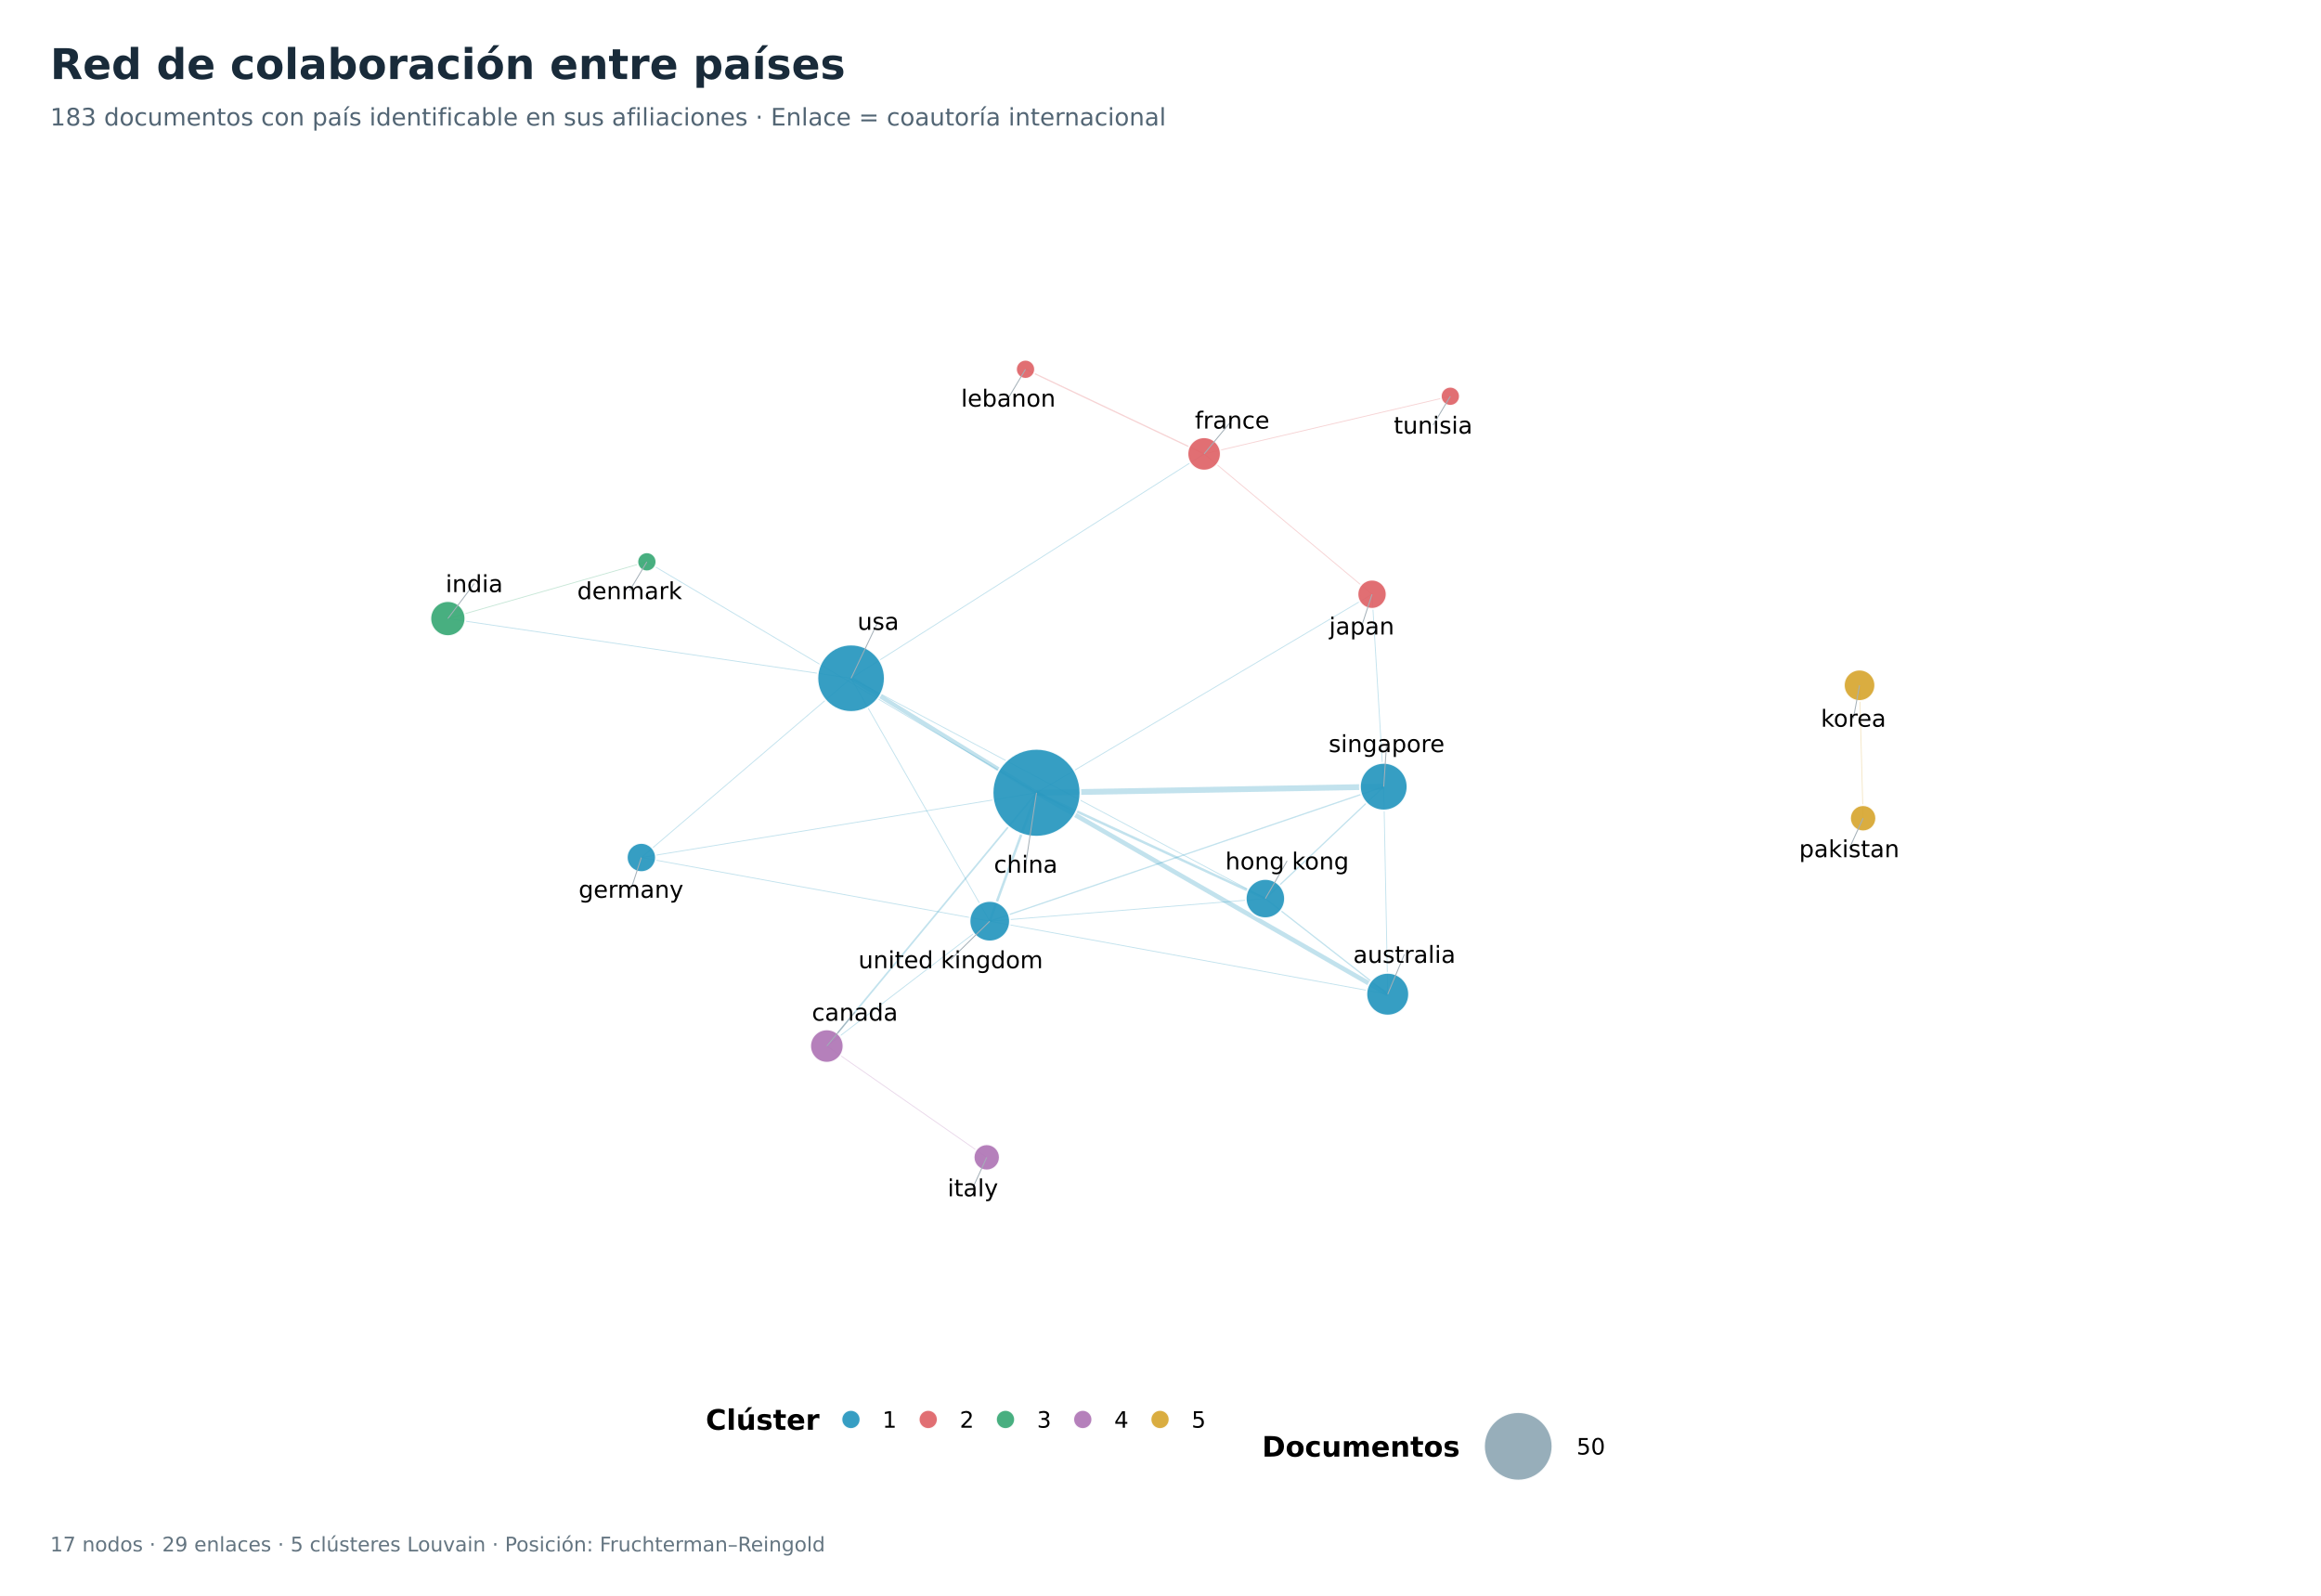
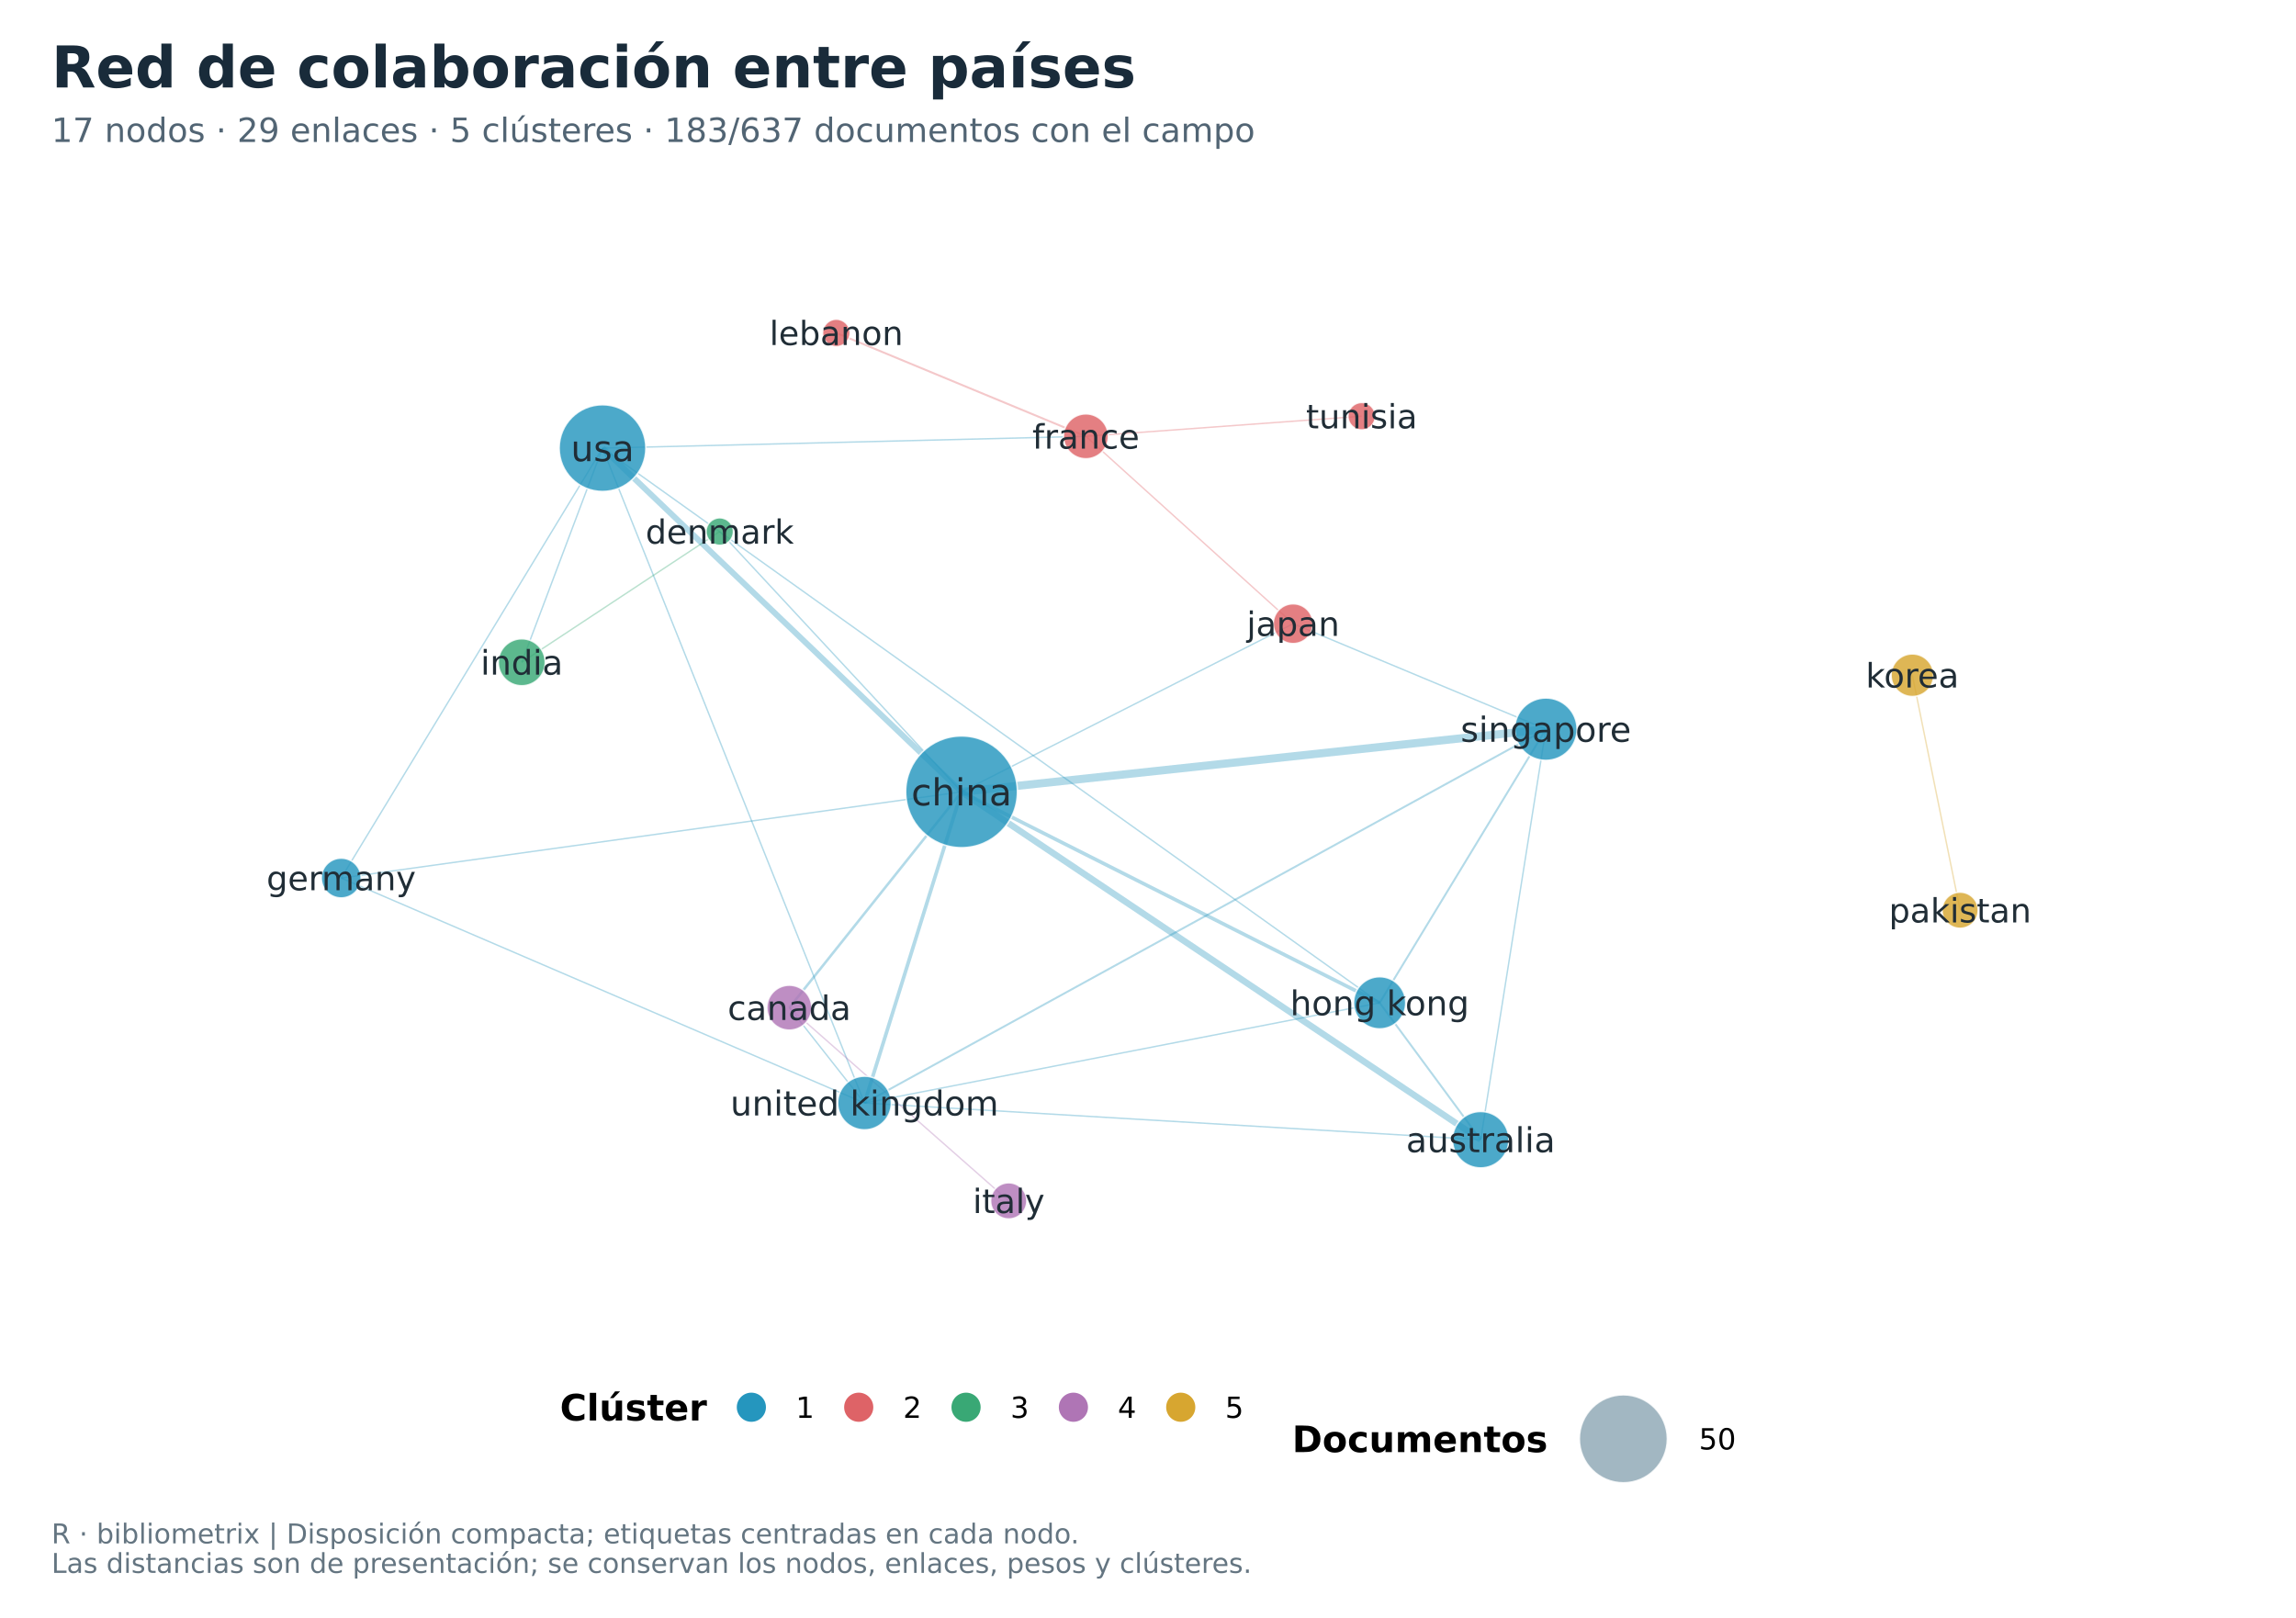
- <svg xmlns="http://www.w3.org/2000/svg" width="1152.00pt" height="792.00pt" viewBox="0 0 1152.00 792.00">
+ <svg xmlns="http://www.w3.org/2000/svg" width="756.00pt" height="532.80pt" viewBox="0 0 756.00 532.80">
  <g class="svglite">
    <defs>
      <style type="text/css">
    .svglite line, .svglite polyline, .svglite polygon, .svglite path, .svglite rect, .svglite circle {
      fill: none;
      stroke: #000000;
      stroke-linecap: round;
      stroke-linejoin: round;
      stroke-miterlimit: 10.00;
    }
    .svglite text {
      white-space: pre;
    }
    .svglite g.glyphgroup path {
      fill: inherit;
      stroke: none;
    }
  </style>
    </defs>
    <rect width="100%" height="100%" style="stroke: none; fill: #FFFFFF;" />
    <defs>
-       <clipPath id="cpMC4wMHwxMTUyLjAwfDAuMDB8NzkyLjAw">
-         <rect x="0.00" y="0.00" width="1152.00" height="792.00" />
+       <clipPath id="cpMC4wMHw3NTYuMDB8MC4wMHw1MzIuODA=">
+         <rect x="0.00" y="0.00" width="756.00" height="532.80" />
      </clipPath>
    </defs>
-     <g clip-path="url(#cpMC4wMHwxMTUyLjAwfDAuMDB8NzkyLjAw)">
-       <rect x="0.00" y="0.00" width="1152.00" height="792.00" style="stroke-width: 1.36; stroke: none; fill: #FFFFFF;" />
-       <line x1="514.45" y1="393.46" x2="422.43" y2="336.63" style="stroke-width: 2.06; stroke: #2596BE; stroke-opacity: 0.28; stroke-linecap: butt;" />
-       <line x1="514.45" y1="393.46" x2="686.79" y2="390.44" style="stroke-width: 2.88; stroke: #2596BE; stroke-opacity: 0.28; stroke-linecap: butt;" />
-       <line x1="514.45" y1="393.46" x2="688.78" y2="493.43" style="stroke-width: 2.27; stroke: #2596BE; stroke-opacity: 0.28; stroke-linecap: butt;" />
-       <line x1="514.45" y1="393.46" x2="491.25" y2="457.20" style="stroke-width: 1.24; stroke: #2596BE; stroke-opacity: 0.28; stroke-linecap: butt;" />
-       <line x1="514.45" y1="393.46" x2="628.05" y2="445.98" style="stroke-width: 1.24; stroke: #2596BE; stroke-opacity: 0.28; stroke-linecap: butt;" />
-       <line x1="514.45" y1="393.46" x2="410.39" y2="519.17" style="stroke-width: 0.84; stroke: #2596BE; stroke-opacity: 0.28; stroke-linecap: butt;" />
-       <line x1="514.45" y1="393.46" x2="318.33" y2="425.60" style="stroke-width: 0.43; stroke: #2596BE; stroke-opacity: 0.28; stroke-linecap: butt;" />
-       <line x1="514.45" y1="393.46" x2="681.00" y2="294.93" style="stroke-width: 0.43; stroke: #2596BE; stroke-opacity: 0.28; stroke-linecap: butt;" />
-       <line x1="514.45" y1="393.46" x2="321.07" y2="278.84" style="stroke-width: 0.43; stroke: #2596BE; stroke-opacity: 0.28; stroke-linecap: butt;" />
-       <line x1="422.43" y1="336.63" x2="491.25" y2="457.20" style="stroke-width: 0.43; stroke: #2596BE; stroke-opacity: 0.28; stroke-linecap: butt;" />
-       <line x1="422.43" y1="336.63" x2="628.05" y2="445.98" style="stroke-width: 0.43; stroke: #2596BE; stroke-opacity: 0.28; stroke-linecap: butt;" />
-       <line x1="422.43" y1="336.63" x2="222.29" y2="307.01" style="stroke-width: 0.43; stroke: #2596BE; stroke-opacity: 0.28; stroke-linecap: butt;" />
-       <line x1="422.43" y1="336.63" x2="597.65" y2="225.28" style="stroke-width: 0.43; stroke: #2596BE; stroke-opacity: 0.28; stroke-linecap: butt;" />
-       <line x1="422.43" y1="336.63" x2="318.33" y2="425.60" style="stroke-width: 0.43; stroke: #2596BE; stroke-opacity: 0.28; stroke-linecap: butt;" />
-       <line x1="686.79" y1="390.44" x2="688.78" y2="493.43" style="stroke-width: 0.43; stroke: #2596BE; stroke-opacity: 0.28; stroke-linecap: butt;" />
-       <line x1="686.79" y1="390.44" x2="491.25" y2="457.20" style="stroke-width: 0.63; stroke: #2596BE; stroke-opacity: 0.28; stroke-linecap: butt;" />
-       <line x1="686.79" y1="390.44" x2="628.05" y2="445.98" style="stroke-width: 0.63; stroke: #2596BE; stroke-opacity: 0.28; stroke-linecap: butt;" />
-       <line x1="686.79" y1="390.44" x2="681.00" y2="294.93" style="stroke-width: 0.43; stroke: #2596BE; stroke-opacity: 0.28; stroke-linecap: butt;" />
-       <line x1="688.78" y1="493.43" x2="491.25" y2="457.20" style="stroke-width: 0.43; stroke: #2596BE; stroke-opacity: 0.28; stroke-linecap: butt;" />
-       <line x1="688.78" y1="493.43" x2="628.05" y2="445.98" style="stroke-width: 0.63; stroke: #2596BE; stroke-opacity: 0.28; stroke-linecap: butt;" />
-       <line x1="491.25" y1="457.20" x2="628.05" y2="445.98" style="stroke-width: 0.43; stroke: #2596BE; stroke-opacity: 0.28; stroke-linecap: butt;" />
-       <line x1="491.25" y1="457.20" x2="410.39" y2="519.17" style="stroke-width: 0.43; stroke: #2596BE; stroke-opacity: 0.28; stroke-linecap: butt;" />
-       <line x1="491.25" y1="457.20" x2="318.33" y2="425.60" style="stroke-width: 0.43; stroke: #2596BE; stroke-opacity: 0.28; stroke-linecap: butt;" />
-       <line x1="222.29" y1="307.01" x2="321.07" y2="278.84" style="stroke-width: 0.43; stroke: #39A875; stroke-opacity: 0.28; stroke-linecap: butt;" />
-       <line x1="410.39" y1="519.17" x2="489.75" y2="574.40" style="stroke-width: 0.43; stroke: #AF75B5; stroke-opacity: 0.28; stroke-linecap: butt;" />
-       <line x1="597.65" y1="225.28" x2="681.00" y2="294.93" style="stroke-width: 0.43; stroke: #DE6367; stroke-opacity: 0.28; stroke-linecap: butt;" />
-       <line x1="597.65" y1="225.28" x2="509.00" y2="183.28" style="stroke-width: 0.63; stroke: #DE6367; stroke-opacity: 0.28; stroke-linecap: butt;" />
-       <line x1="597.65" y1="225.28" x2="719.85" y2="196.67" style="stroke-width: 0.43; stroke: #DE6367; stroke-opacity: 0.28; stroke-linecap: butt;" />
-       <line x1="922.96" y1="340.12" x2="924.73" y2="406.10" style="stroke-width: 0.43; stroke: #D7A630; stroke-opacity: 0.28; stroke-linecap: butt;" />
-       <circle cx="514.45" cy="393.46" r="21.80" style="stroke-width: 0.92; stroke: #FFFFFF; stroke-opacity: 0.92; fill: #2596BE; fill-opacity: 0.92;" />
-       <circle cx="422.43" cy="336.63" r="16.73" style="stroke-width: 0.92; stroke: #FFFFFF; stroke-opacity: 0.92; fill: #2596BE; fill-opacity: 0.92;" />
-       <circle cx="686.79" cy="390.44" r="11.81" style="stroke-width: 0.92; stroke: #FFFFFF; stroke-opacity: 0.92; fill: #2596BE; fill-opacity: 0.92;" />
-       <circle cx="688.78" cy="493.43" r="10.60" style="stroke-width: 0.92; stroke: #FFFFFF; stroke-opacity: 0.92; fill: #2596BE; fill-opacity: 0.92;" />
-       <circle cx="491.25" cy="457.20" r="10.04" style="stroke-width: 0.92; stroke: #FFFFFF; stroke-opacity: 0.92; fill: #2596BE; fill-opacity: 0.92;" />
-       <circle cx="628.05" cy="445.98" r="9.74" style="stroke-width: 0.92; stroke: #FFFFFF; stroke-opacity: 0.92; fill: #2596BE; fill-opacity: 0.92;" />
-       <circle cx="222.29" cy="307.01" r="8.69" style="stroke-width: 0.92; stroke: #FFFFFF; stroke-opacity: 0.92; fill: #39A875; fill-opacity: 0.92;" />
-       <circle cx="410.39" cy="519.17" r="8.27" style="stroke-width: 0.92; stroke: #FFFFFF; stroke-opacity: 0.92; fill: #AF75B5; fill-opacity: 0.92;" />
-       <circle cx="597.65" cy="225.28" r="8.27" style="stroke-width: 0.92; stroke: #FFFFFF; stroke-opacity: 0.92; fill: #DE6367; fill-opacity: 0.92;" />
-       <circle cx="922.96" cy="340.12" r="7.79" style="stroke-width: 0.92; stroke: #FFFFFF; stroke-opacity: 0.92; fill: #D7A630; fill-opacity: 0.92;" />
-       <circle cx="318.33" cy="425.60" r="7.23" style="stroke-width: 0.92; stroke: #FFFFFF; stroke-opacity: 0.92; fill: #2596BE; fill-opacity: 0.92;" />
-       <circle cx="681.00" cy="294.93" r="7.23" style="stroke-width: 0.92; stroke: #FFFFFF; stroke-opacity: 0.92; fill: #DE6367; fill-opacity: 0.92;" />
-       <circle cx="489.75" cy="574.40" r="6.50" style="stroke-width: 0.92; stroke: #FFFFFF; stroke-opacity: 0.92; fill: #AF75B5; fill-opacity: 0.92;" />
-       <circle cx="924.73" cy="406.10" r="6.50" style="stroke-width: 0.92; stroke: #FFFFFF; stroke-opacity: 0.92; fill: #D7A630; fill-opacity: 0.92;" />
-       <circle cx="321.07" cy="278.84" r="4.73" style="stroke-width: 0.92; stroke: #FFFFFF; stroke-opacity: 0.92; fill: #39A875; fill-opacity: 0.92;" />
-       <circle cx="509.00" cy="183.28" r="4.73" style="stroke-width: 0.92; stroke: #FFFFFF; stroke-opacity: 0.92; fill: #DE6367; fill-opacity: 0.92;" />
-       <circle cx="719.85" cy="196.67" r="4.73" style="stroke-width: 0.92; stroke: #FFFFFF; stroke-opacity: 0.92; fill: #DE6367; fill-opacity: 0.92;" />
-       <line x1="514.45" y1="393.46" x2="509.12" y2="428.86" style="stroke-width: 0.47; stroke: #A3AFB7; stroke-linecap: butt;" />
-       <line x1="422.43" y1="336.63" x2="435.88" y2="308.34" style="stroke-width: 0.47; stroke: #A3AFB7; stroke-linecap: butt;" />
-       <line x1="686.79" y1="390.44" x2="688.22" y2="369.03" style="stroke-width: 0.47; stroke: #A3AFB7; stroke-linecap: butt;" />
-       <line x1="688.78" y1="493.43" x2="697.06" y2="473.63" style="stroke-width: 0.47; stroke: #A3AFB7; stroke-linecap: butt;" />
-       <line x1="491.25" y1="457.20" x2="471.86" y2="476.28" style="stroke-width: 0.47; stroke: #A3AFB7; stroke-linecap: butt;" />
-       <line x1="628.05" y1="445.98" x2="638.84" y2="427.27" style="stroke-width: 0.47; stroke: #A3AFB7; stroke-linecap: butt;" />
-       <line x1="222.29" y1="307.01" x2="235.40" y2="289.62" style="stroke-width: 0.47; stroke: #A3AFB7; stroke-linecap: butt;" />
-       <line x1="410.39" y1="519.17" x2="424.31" y2="502.32" style="stroke-width: 0.47; stroke: #A3AFB7; stroke-linecap: butt;" />
-       <line x1="597.65" y1="225.28" x2="611.58" y2="208.44" style="stroke-width: 0.47; stroke: #A3AFB7; stroke-linecap: butt;" />
-       <line x1="922.96" y1="340.12" x2="919.94" y2="356.43" style="stroke-width: 0.47; stroke: #A3AFB7; stroke-linecap: butt;" />
-       <line x1="318.33" y1="425.60" x2="313.20" y2="441.34" style="stroke-width: 0.47; stroke: #A3AFB7; stroke-linecap: butt;" />
-       <line x1="681.00" y1="294.93" x2="675.87" y2="310.67" style="stroke-width: 0.47; stroke: #A3AFB7; stroke-linecap: butt;" />
-       <line x1="489.75" y1="574.40" x2="482.86" y2="589.49" style="stroke-width: 0.47; stroke: #A3AFB7; stroke-linecap: butt;" />
-       <line x1="924.73" y1="406.10" x2="917.84" y2="421.18" style="stroke-width: 0.47; stroke: #A3AFB7; stroke-linecap: butt;" />
-       <line x1="321.07" y1="278.84" x2="312.53" y2="293.13" style="stroke-width: 0.47; stroke: #A3AFB7; stroke-linecap: butt;" />
-       <line x1="509.00" y1="183.28" x2="500.46" y2="197.57" style="stroke-width: 0.47; stroke: #A3AFB7; stroke-linecap: butt;" />
-       <line x1="719.85" y1="196.67" x2="711.31" y2="210.96" style="stroke-width: 0.47; stroke: #A3AFB7; stroke-linecap: butt;" />
-       <text x="509.12" y="433.11" text-anchor="middle" style="font-size: 11.67px; font-family: &quot;DejaVu Sans&quot;;" textLength="31.56px" lengthAdjust="spacingAndGlyphs">china</text>
-       <text x="435.88" y="312.59" text-anchor="middle" style="font-size: 11.67px; font-family: &quot;DejaVu Sans&quot;;" textLength="20.61px" lengthAdjust="spacingAndGlyphs">usa</text>
-       <text x="688.22" y="373.28" text-anchor="middle" style="font-size: 11.67px; font-family: &quot;DejaVu Sans&quot;;" textLength="57.50px" lengthAdjust="spacingAndGlyphs">singapore</text>
-       <text x="697.06" y="477.88" text-anchor="middle" style="font-size: 11.67px; font-family: &quot;DejaVu Sans&quot;;" textLength="50.72px" lengthAdjust="spacingAndGlyphs">australia</text>
-       <text x="471.86" y="480.53" text-anchor="middle" style="font-size: 11.67px; font-family: &quot;DejaVu Sans&quot;;" textLength="91.53px" lengthAdjust="spacingAndGlyphs">united kingdom</text>
-       <text x="638.84" y="431.52" text-anchor="middle" style="font-size: 11.67px; font-family: &quot;DejaVu Sans&quot;;" textLength="61.27px" lengthAdjust="spacingAndGlyphs">hong kong</text>
-       <text x="235.40" y="293.87" text-anchor="middle" style="font-size: 11.67px; font-family: &quot;DejaVu Sans&quot;;" textLength="28.41px" lengthAdjust="spacingAndGlyphs">india</text>
-       <text x="424.31" y="506.57" text-anchor="middle" style="font-size: 11.67px; font-family: &quot;DejaVu Sans&quot;;" textLength="42.62px" lengthAdjust="spacingAndGlyphs">canada</text>
-       <text x="611.58" y="212.69" text-anchor="middle" style="font-size: 11.67px; font-family: &quot;DejaVu Sans&quot;;" textLength="37.02px" lengthAdjust="spacingAndGlyphs">france</text>
-       <text x="919.94" y="360.68" text-anchor="middle" style="font-size: 11.67px; font-family: &quot;DejaVu Sans&quot;;" textLength="32.31px" lengthAdjust="spacingAndGlyphs">korea</text>
-       <text x="313.20" y="445.58" text-anchor="middle" style="font-size: 11.67px; font-family: &quot;DejaVu Sans&quot;;" textLength="51.95px" lengthAdjust="spacingAndGlyphs">germany</text>
-       <text x="675.87" y="314.92" text-anchor="middle" style="font-size: 11.67px; font-family: &quot;DejaVu Sans&quot;;" textLength="32.31px" lengthAdjust="spacingAndGlyphs">japan</text>
-       <text x="482.86" y="593.73" text-anchor="middle" style="font-size: 11.67px; font-family: &quot;DejaVu Sans&quot;;" textLength="25.06px" lengthAdjust="spacingAndGlyphs">italy</text>
-       <text x="917.84" y="425.43" text-anchor="middle" style="font-size: 11.67px; font-family: &quot;DejaVu Sans&quot;;" textLength="49.70px" lengthAdjust="spacingAndGlyphs">pakistan</text>
-       <text x="312.53" y="297.38" text-anchor="middle" style="font-size: 11.67px; font-family: &quot;DejaVu Sans&quot;;" textLength="52.02px" lengthAdjust="spacingAndGlyphs">denmark</text>
-       <text x="500.46" y="201.81" text-anchor="middle" style="font-size: 11.67px; font-family: &quot;DejaVu Sans&quot;;" textLength="46.86px" lengthAdjust="spacingAndGlyphs">lebanon</text>
-       <text x="711.31" y="215.21" text-anchor="middle" style="font-size: 11.67px; font-family: &quot;DejaVu Sans&quot;;" textLength="39.03px" lengthAdjust="spacingAndGlyphs">tunisia</text>
-       <text x="350.28" y="709.61" style="font-size: 14.00px; font-weight: bold; font-family: &quot;DejaVu Sans&quot;;" textLength="56.47px" lengthAdjust="spacingAndGlyphs">Clúster</text>
-       <circle cx="422.36" cy="704.50" r="4.73" style="stroke-width: 0.92; stroke: #FFFFFF; stroke-opacity: 0.92; fill: #2596BE; fill-opacity: 0.92;" />
-       <circle cx="460.71" cy="704.50" r="4.73" style="stroke-width: 0.92; stroke: #FFFFFF; stroke-opacity: 0.92; fill: #DE6367; fill-opacity: 0.92;" />
-       <circle cx="499.06" cy="704.50" r="4.73" style="stroke-width: 0.92; stroke: #FFFFFF; stroke-opacity: 0.92; fill: #39A875; fill-opacity: 0.92;" />
-       <circle cx="537.42" cy="704.50" r="4.73" style="stroke-width: 0.92; stroke: #FFFFFF; stroke-opacity: 0.92; fill: #AF75B5; fill-opacity: 0.92;" />
-       <circle cx="575.77" cy="704.50" r="4.73" style="stroke-width: 0.92; stroke: #FFFFFF; stroke-opacity: 0.92; fill: #D7A630; fill-opacity: 0.92;" />
-       <text x="437.97" y="708.58" style="font-size: 11.20px; font-family: &quot;DejaVu Sans&quot;;" textLength="7.12px" lengthAdjust="spacingAndGlyphs">1</text>
-       <text x="476.33" y="708.58" style="font-size: 11.20px; font-family: &quot;DejaVu Sans&quot;;" textLength="7.12px" lengthAdjust="spacingAndGlyphs">2</text>
-       <text x="514.68" y="708.58" style="font-size: 11.20px; font-family: &quot;DejaVu Sans&quot;;" textLength="7.12px" lengthAdjust="spacingAndGlyphs">3</text>
-       <text x="553.03" y="708.58" style="font-size: 11.20px; font-family: &quot;DejaVu Sans&quot;;" textLength="7.12px" lengthAdjust="spacingAndGlyphs">4</text>
-       <text x="591.38" y="708.58" style="font-size: 11.20px; font-family: &quot;DejaVu Sans&quot;;" textLength="7.12px" lengthAdjust="spacingAndGlyphs">5</text>
-       <text x="626.40" y="722.93" style="font-size: 14.00px; font-weight: bold; font-family: &quot;DejaVu Sans&quot;;" textLength="98.22px" lengthAdjust="spacingAndGlyphs">Documentos</text>
-       <circle cx="753.56" cy="717.83" r="16.99" style="stroke-width: 0.92; stroke: #FFFFFF; stroke-opacity: 0.92; fill: #8EA7B4; fill-opacity: 0.92;" />
-       <text x="782.49" y="721.90" style="font-size: 11.20px; font-family: &quot;DejaVu Sans&quot;;" textLength="14.25px" lengthAdjust="spacingAndGlyphs">50</text>
-       <text x="24.91" y="62.31" style="font-size: 12.00px;fill: #526574; font-family: &quot;DejaVu Sans&quot;;" textLength="553.95px" lengthAdjust="spacingAndGlyphs">183 documentos con país identificable en sus afiliaciones · Enlace = coautoría internacional</text>
-       <text x="24.91" y="39.22" style="font-size: 21.00px; font-weight: bold;fill: #192B3A; font-family: &quot;DejaVu Sans&quot;;" textLength="394.75px" lengthAdjust="spacingAndGlyphs">Red de colaboración entre países</text>
-       <text x="24.91" y="769.99" style="font-size: 10.00px;fill: #647581; font-family: &quot;DejaVu Sans&quot;;" textLength="384.62px" lengthAdjust="spacingAndGlyphs">17 nodos · 29 enlaces · 5 clústeres Louvain · Posición: Fruchterman–Reingold</text>
+     <g clip-path="url(#cpMC4wMHw3NTYuMDB8MC4wMHw1MzIuODA=)">
+       <rect x="0.00" y="0.00" width="756.00" height="532.80" style="stroke-width: 1.16; stroke: none; fill: #FFFFFF;" />
+       <line x1="316.61" y1="260.76" x2="198.39" y2="147.57" style="stroke-width: 1.93; stroke: #2596BE; stroke-opacity: 0.35; stroke-linecap: butt;" />
+       <line x1="316.61" y1="260.76" x2="509.01" y2="240.13" style="stroke-width: 2.67; stroke: #2596BE; stroke-opacity: 0.35; stroke-linecap: butt;" />
+       <line x1="316.61" y1="260.76" x2="487.54" y2="375.32" style="stroke-width: 2.12; stroke: #2596BE; stroke-opacity: 0.35; stroke-linecap: butt;" />
+       <line x1="316.61" y1="260.76" x2="284.65" y2="363.24" style="stroke-width: 1.20; stroke: #2596BE; stroke-opacity: 0.35; stroke-linecap: butt;" />
+       <line x1="316.61" y1="260.76" x2="454.28" y2="330.24" style="stroke-width: 1.20; stroke: #2596BE; stroke-opacity: 0.35; stroke-linecap: butt;" />
+       <line x1="316.61" y1="260.76" x2="259.90" y2="331.84" style="stroke-width: 0.84; stroke: #2596BE; stroke-opacity: 0.35; stroke-linecap: butt;" />
+       <line x1="316.61" y1="260.76" x2="112.35" y2="289.15" style="stroke-width: 0.47; stroke: #2596BE; stroke-opacity: 0.35; stroke-linecap: butt;" />
+       <line x1="316.61" y1="260.76" x2="425.79" y2="205.39" style="stroke-width: 0.47; stroke: #2596BE; stroke-opacity: 0.35; stroke-linecap: butt;" />
+       <line x1="316.61" y1="260.76" x2="236.98" y2="175.05" style="stroke-width: 0.47; stroke: #2596BE; stroke-opacity: 0.35; stroke-linecap: butt;" />
+       <line x1="198.39" y1="147.57" x2="284.65" y2="363.24" style="stroke-width: 0.47; stroke: #2596BE; stroke-opacity: 0.35; stroke-linecap: butt;" />
+       <line x1="198.39" y1="147.57" x2="454.28" y2="330.24" style="stroke-width: 0.47; stroke: #2596BE; stroke-opacity: 0.35; stroke-linecap: butt;" />
+       <line x1="198.39" y1="147.57" x2="171.80" y2="218.10" style="stroke-width: 0.47; stroke: #2596BE; stroke-opacity: 0.35; stroke-linecap: butt;" />
+       <line x1="198.39" y1="147.57" x2="357.55" y2="143.69" style="stroke-width: 0.47; stroke: #2596BE; stroke-opacity: 0.35; stroke-linecap: butt;" />
+       <line x1="198.39" y1="147.57" x2="112.35" y2="289.15" style="stroke-width: 0.47; stroke: #2596BE; stroke-opacity: 0.35; stroke-linecap: butt;" />
+       <line x1="509.01" y1="240.13" x2="487.54" y2="375.32" style="stroke-width: 0.47; stroke: #2596BE; stroke-opacity: 0.35; stroke-linecap: butt;" />
+       <line x1="509.01" y1="240.13" x2="284.65" y2="363.24" style="stroke-width: 0.65; stroke: #2596BE; stroke-opacity: 0.35; stroke-linecap: butt;" />
+       <line x1="509.01" y1="240.13" x2="454.28" y2="330.24" style="stroke-width: 0.65; stroke: #2596BE; stroke-opacity: 0.35; stroke-linecap: butt;" />
+       <line x1="509.01" y1="240.13" x2="425.79" y2="205.39" style="stroke-width: 0.47; stroke: #2596BE; stroke-opacity: 0.35; stroke-linecap: butt;" />
+       <line x1="487.54" y1="375.32" x2="284.65" y2="363.24" style="stroke-width: 0.47; stroke: #2596BE; stroke-opacity: 0.35; stroke-linecap: butt;" />
+       <line x1="487.54" y1="375.32" x2="454.28" y2="330.24" style="stroke-width: 0.65; stroke: #2596BE; stroke-opacity: 0.35; stroke-linecap: butt;" />
+       <line x1="284.65" y1="363.24" x2="454.28" y2="330.24" style="stroke-width: 0.47; stroke: #2596BE; stroke-opacity: 0.35; stroke-linecap: butt;" />
+       <line x1="284.65" y1="363.24" x2="259.90" y2="331.84" style="stroke-width: 0.47; stroke: #2596BE; stroke-opacity: 0.35; stroke-linecap: butt;" />
+       <line x1="284.65" y1="363.24" x2="112.35" y2="289.15" style="stroke-width: 0.47; stroke: #2596BE; stroke-opacity: 0.35; stroke-linecap: butt;" />
+       <line x1="171.80" y1="218.10" x2="236.98" y2="175.05" style="stroke-width: 0.47; stroke: #39A875; stroke-opacity: 0.35; stroke-linecap: butt;" />
+       <line x1="259.90" y1="331.84" x2="332.14" y2="395.46" style="stroke-width: 0.47; stroke: #AF75B5; stroke-opacity: 0.35; stroke-linecap: butt;" />
+       <line x1="357.55" y1="143.69" x2="425.79" y2="205.39" style="stroke-width: 0.47; stroke: #DE6367; stroke-opacity: 0.35; stroke-linecap: butt;" />
+       <line x1="357.55" y1="143.69" x2="275.37" y2="109.64" style="stroke-width: 0.65; stroke: #DE6367; stroke-opacity: 0.35; stroke-linecap: butt;" />
+       <line x1="357.55" y1="143.69" x2="448.35" y2="137.06" style="stroke-width: 0.47; stroke: #DE6367; stroke-opacity: 0.35; stroke-linecap: butt;" />
+       <line x1="629.68" y1="222.36" x2="645.40" y2="299.75" style="stroke-width: 0.47; stroke: #D7A630; stroke-opacity: 0.35; stroke-linecap: butt;" />
+       <circle cx="316.61" cy="260.76" r="18.39" style="stroke-width: 0.50; stroke: #FFFFFF; stroke-opacity: 0.82; fill: #2596BE; fill-opacity: 0.82;" />
+       <circle cx="198.39" cy="147.57" r="14.27" style="stroke-width: 0.50; stroke: #FFFFFF; stroke-opacity: 0.82; fill: #2596BE; fill-opacity: 0.82;" />
+       <circle cx="509.01" cy="240.13" r="10.27" style="stroke-width: 0.50; stroke: #FFFFFF; stroke-opacity: 0.82; fill: #2596BE; fill-opacity: 0.82;" />
+       <circle cx="487.54" cy="375.32" r="9.29" style="stroke-width: 0.50; stroke: #FFFFFF; stroke-opacity: 0.82; fill: #2596BE; fill-opacity: 0.82;" />
+       <circle cx="284.65" cy="363.24" r="8.83" style="stroke-width: 0.50; stroke: #FFFFFF; stroke-opacity: 0.82; fill: #2596BE; fill-opacity: 0.82;" />
+       <circle cx="454.28" cy="330.24" r="8.58" style="stroke-width: 0.50; stroke: #FFFFFF; stroke-opacity: 0.82; fill: #2596BE; fill-opacity: 0.82;" />
+       <circle cx="171.80" cy="218.10" r="7.73" style="stroke-width: 0.50; stroke: #FFFFFF; stroke-opacity: 0.82; fill: #39A875; fill-opacity: 0.82;" />
+       <circle cx="259.90" cy="331.84" r="7.39" style="stroke-width: 0.50; stroke: #FFFFFF; stroke-opacity: 0.82; fill: #AF75B5; fill-opacity: 0.82;" />
+       <circle cx="357.55" cy="143.69" r="7.39" style="stroke-width: 0.50; stroke: #FFFFFF; stroke-opacity: 0.82; fill: #DE6367; fill-opacity: 0.82;" />
+       <circle cx="629.68" cy="222.36" r="7.01" style="stroke-width: 0.50; stroke: #FFFFFF; stroke-opacity: 0.82; fill: #D7A630; fill-opacity: 0.82;" />
+       <circle cx="112.35" cy="289.15" r="6.55" style="stroke-width: 0.50; stroke: #FFFFFF; stroke-opacity: 0.82; fill: #2596BE; fill-opacity: 0.82;" />
+       <circle cx="425.79" cy="205.39" r="6.55" style="stroke-width: 0.50; stroke: #FFFFFF; stroke-opacity: 0.82; fill: #DE6367; fill-opacity: 0.82;" />
+       <circle cx="332.14" cy="395.46" r="5.95" style="stroke-width: 0.50; stroke: #FFFFFF; stroke-opacity: 0.82; fill: #AF75B5; fill-opacity: 0.82;" />
+       <circle cx="645.40" cy="299.75" r="5.95" style="stroke-width: 0.50; stroke: #FFFFFF; stroke-opacity: 0.82; fill: #D7A630; fill-opacity: 0.82;" />
+       <circle cx="236.98" cy="175.05" r="4.52" style="stroke-width: 0.50; stroke: #FFFFFF; stroke-opacity: 0.82; fill: #39A875; fill-opacity: 0.82;" />
+       <circle cx="275.37" cy="109.64" r="4.52" style="stroke-width: 0.50; stroke: #FFFFFF; stroke-opacity: 0.82; fill: #DE6367; fill-opacity: 0.82;" />
+       <circle cx="448.35" cy="137.06" r="4.52" style="stroke-width: 0.50; stroke: #FFFFFF; stroke-opacity: 0.82; fill: #DE6367; fill-opacity: 0.82;" />
+       <text x="316.61" y="265.22" text-anchor="middle" style="font-size: 12.23px;fill: #202D36; font-family: &quot;DejaVu Sans&quot;;" textLength="33.12px" lengthAdjust="spacingAndGlyphs">china</text>
+       <text x="198.39" y="151.87" text-anchor="middle" style="font-size: 11.80px;fill: #202D36; font-family: &quot;DejaVu Sans&quot;;" textLength="20.86px" lengthAdjust="spacingAndGlyphs">usa</text>
+       <text x="509.01" y="244.28" text-anchor="middle" style="font-size: 11.39px;fill: #202D36; font-family: &quot;DejaVu Sans&quot;;" textLength="56.06px" lengthAdjust="spacingAndGlyphs">singapore</text>
+       <text x="487.54" y="379.43" text-anchor="middle" style="font-size: 11.29px;fill: #202D36; font-family: &quot;DejaVu Sans&quot;;" textLength="49.09px" lengthAdjust="spacingAndGlyphs">australia</text>
+       <text x="284.65" y="367.33" text-anchor="middle" style="font-size: 11.25px;fill: #202D36; font-family: &quot;DejaVu Sans&quot;;" textLength="88.20px" lengthAdjust="spacingAndGlyphs">united kingdom</text>
+       <text x="454.28" y="334.33" text-anchor="middle" style="font-size: 11.22px;fill: #202D36; font-family: &quot;DejaVu Sans&quot;;" textLength="58.95px" lengthAdjust="spacingAndGlyphs">hong kong</text>
+       <text x="171.80" y="222.16" text-anchor="middle" style="font-size: 11.14px;fill: #202D36; font-family: &quot;DejaVu Sans&quot;;" textLength="27.16px" lengthAdjust="spacingAndGlyphs">india</text>
+       <text x="259.90" y="335.89" text-anchor="middle" style="font-size: 11.11px;fill: #202D36; font-family: &quot;DejaVu Sans&quot;;" textLength="40.64px" lengthAdjust="spacingAndGlyphs">canada</text>
+       <text x="357.55" y="147.74" text-anchor="middle" style="font-size: 11.11px;fill: #202D36; font-family: &quot;DejaVu Sans&quot;;" textLength="35.27px" lengthAdjust="spacingAndGlyphs">france</text>
+       <text x="629.68" y="226.40" text-anchor="middle" style="font-size: 11.08px;fill: #202D36; font-family: &quot;DejaVu Sans&quot;;" textLength="30.70px" lengthAdjust="spacingAndGlyphs">korea</text>
+       <text x="112.35" y="293.17" text-anchor="middle" style="font-size: 11.04px;fill: #202D36; font-family: &quot;DejaVu Sans&quot;;" textLength="49.16px" lengthAdjust="spacingAndGlyphs">germany</text>
+       <text x="425.79" y="209.41" text-anchor="middle" style="font-size: 11.04px;fill: #202D36; font-family: &quot;DejaVu Sans&quot;;" textLength="30.58px" lengthAdjust="spacingAndGlyphs">japan</text>
+       <text x="332.14" y="399.47" text-anchor="middle" style="font-size: 11.00px;fill: #202D36; font-family: &quot;DejaVu Sans&quot;;" textLength="23.69px" lengthAdjust="spacingAndGlyphs">italy</text>
+       <text x="645.40" y="303.76" text-anchor="middle" style="font-size: 11.00px;fill: #202D36; font-family: &quot;DejaVu Sans&quot;;" textLength="46.91px" lengthAdjust="spacingAndGlyphs">pakistan</text>
+       <text x="236.98" y="179.04" text-anchor="middle" style="font-size: 10.95px;fill: #202D36; font-family: &quot;DejaVu Sans&quot;;" textLength="48.86px" lengthAdjust="spacingAndGlyphs">denmark</text>
+       <text x="275.37" y="113.63" text-anchor="middle" style="font-size: 10.95px;fill: #202D36; font-family: &quot;DejaVu Sans&quot;;" textLength="44.03px" lengthAdjust="spacingAndGlyphs">lebanon</text>
+       <text x="448.35" y="141.05" text-anchor="middle" style="font-size: 10.95px;fill: #202D36; font-family: &quot;DejaVu Sans&quot;;" textLength="36.69px" lengthAdjust="spacingAndGlyphs">tunisia</text>
+       <text x="184.38" y="467.80" style="font-size: 12.00px; font-weight: bold; font-family: &quot;DejaVu Sans&quot;;" textLength="48.41px" lengthAdjust="spacingAndGlyphs">Clúster</text>
+       <circle cx="247.40" cy="463.42" r="5.05" style="stroke-width: 0.50; stroke: #FFFFFF; fill: #2596BE;" />
+       <circle cx="282.75" cy="463.42" r="5.05" style="stroke-width: 0.50; stroke: #FFFFFF; fill: #DE6367;" />
+       <circle cx="318.09" cy="463.42" r="5.05" style="stroke-width: 0.50; stroke: #FFFFFF; fill: #39A875;" />
+       <circle cx="353.44" cy="463.42" r="5.05" style="stroke-width: 0.50; stroke: #FFFFFF; fill: #AF75B5;" />
+       <circle cx="388.78" cy="463.42" r="5.05" style="stroke-width: 0.50; stroke: #FFFFFF; fill: #D7A630;" />
+       <text x="262.02" y="466.92" style="font-size: 9.60px; font-family: &quot;DejaVu Sans&quot;;" textLength="6.11px" lengthAdjust="spacingAndGlyphs">1</text>
+       <text x="297.36" y="466.92" style="font-size: 9.60px; font-family: &quot;DejaVu Sans&quot;;" textLength="6.11px" lengthAdjust="spacingAndGlyphs">2</text>
+       <text x="332.71" y="466.92" style="font-size: 9.60px; font-family: &quot;DejaVu Sans&quot;;" textLength="6.11px" lengthAdjust="spacingAndGlyphs">3</text>
+       <text x="368.05" y="466.92" style="font-size: 9.60px; font-family: &quot;DejaVu Sans&quot;;" textLength="6.11px" lengthAdjust="spacingAndGlyphs">4</text>
+       <text x="403.40" y="466.92" style="font-size: 9.60px; font-family: &quot;DejaVu Sans&quot;;" textLength="6.11px" lengthAdjust="spacingAndGlyphs">5</text>
+       <text x="425.45" y="478.20" style="font-size: 12.00px; font-weight: bold; font-family: &quot;DejaVu Sans&quot;;" textLength="84.19px" lengthAdjust="spacingAndGlyphs">Documentos</text>
+       <circle cx="534.52" cy="473.82" r="14.48" style="stroke-width: 0.50; stroke: #FFFFFF; stroke-opacity: 0.82; fill: #8EA7B4; fill-opacity: 0.82;" />
+       <text x="559.40" y="477.32" style="font-size: 9.60px; font-family: &quot;DejaVu Sans&quot;;" textLength="12.22px" lengthAdjust="spacingAndGlyphs">50</text>
+       <text x="16.94" y="46.75" style="font-size: 11.00px;fill: #526574; font-family: &quot;DejaVu Sans&quot;;" textLength="396.38px" lengthAdjust="spacingAndGlyphs">17 nodos · 29 enlaces · 5 clústeres · 183/637 documentos con el campo</text>
+       <text x="16.94" y="28.80" style="font-size: 19.00px; font-weight: bold;fill: #192B3A; font-family: &quot;DejaVu Sans&quot;;" textLength="357.11px" lengthAdjust="spacingAndGlyphs">Red de colaboración entre países</text>
+       <text x="16.94" y="508.26" style="font-size: 9.00px;fill: #647581; font-family: &quot;DejaVu Sans&quot;;" textLength="338.38px" lengthAdjust="spacingAndGlyphs">R · bibliometrix | Disposición compacta; etiquetas centradas en cada nodo.</text>
+       <text x="16.94" y="517.98" style="font-size: 9.00px;fill: #647581; font-family: &quot;DejaVu Sans&quot;;" textLength="395.11px" lengthAdjust="spacingAndGlyphs">Las distancias son de presentación; se conservan los nodos, enlaces, pesos y clústeres.</text>
    </g>
  </g>
</svg>
